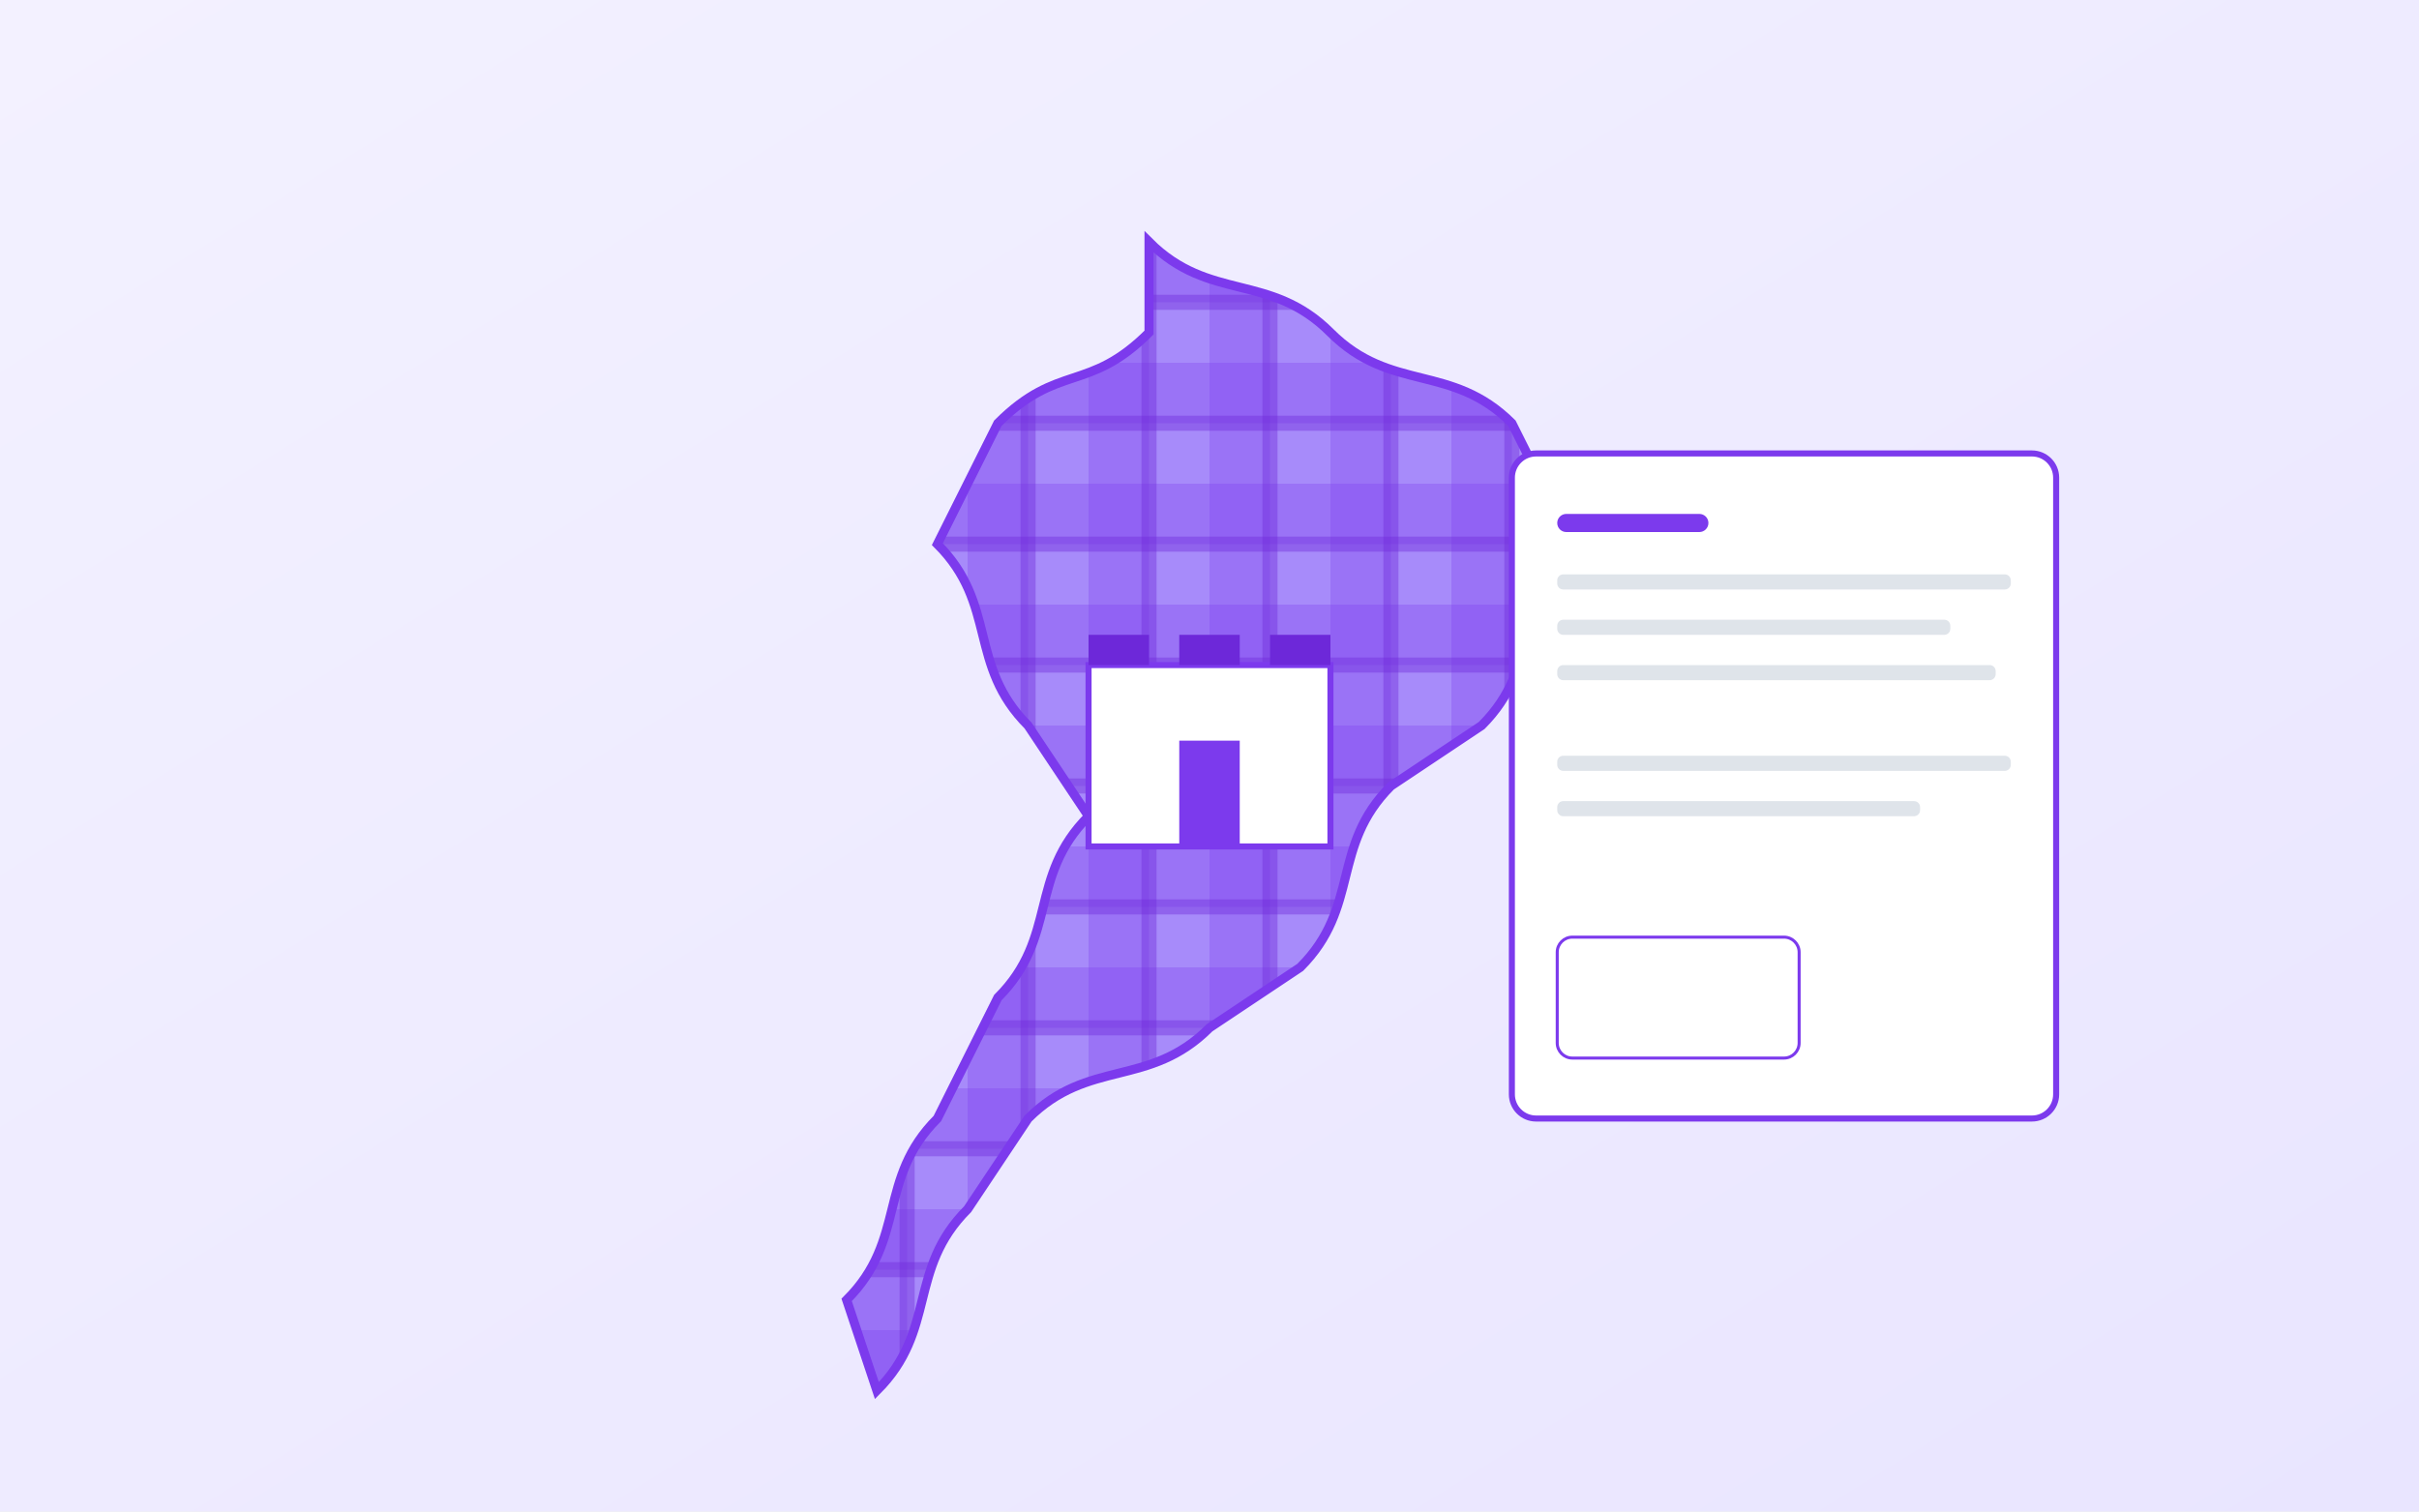
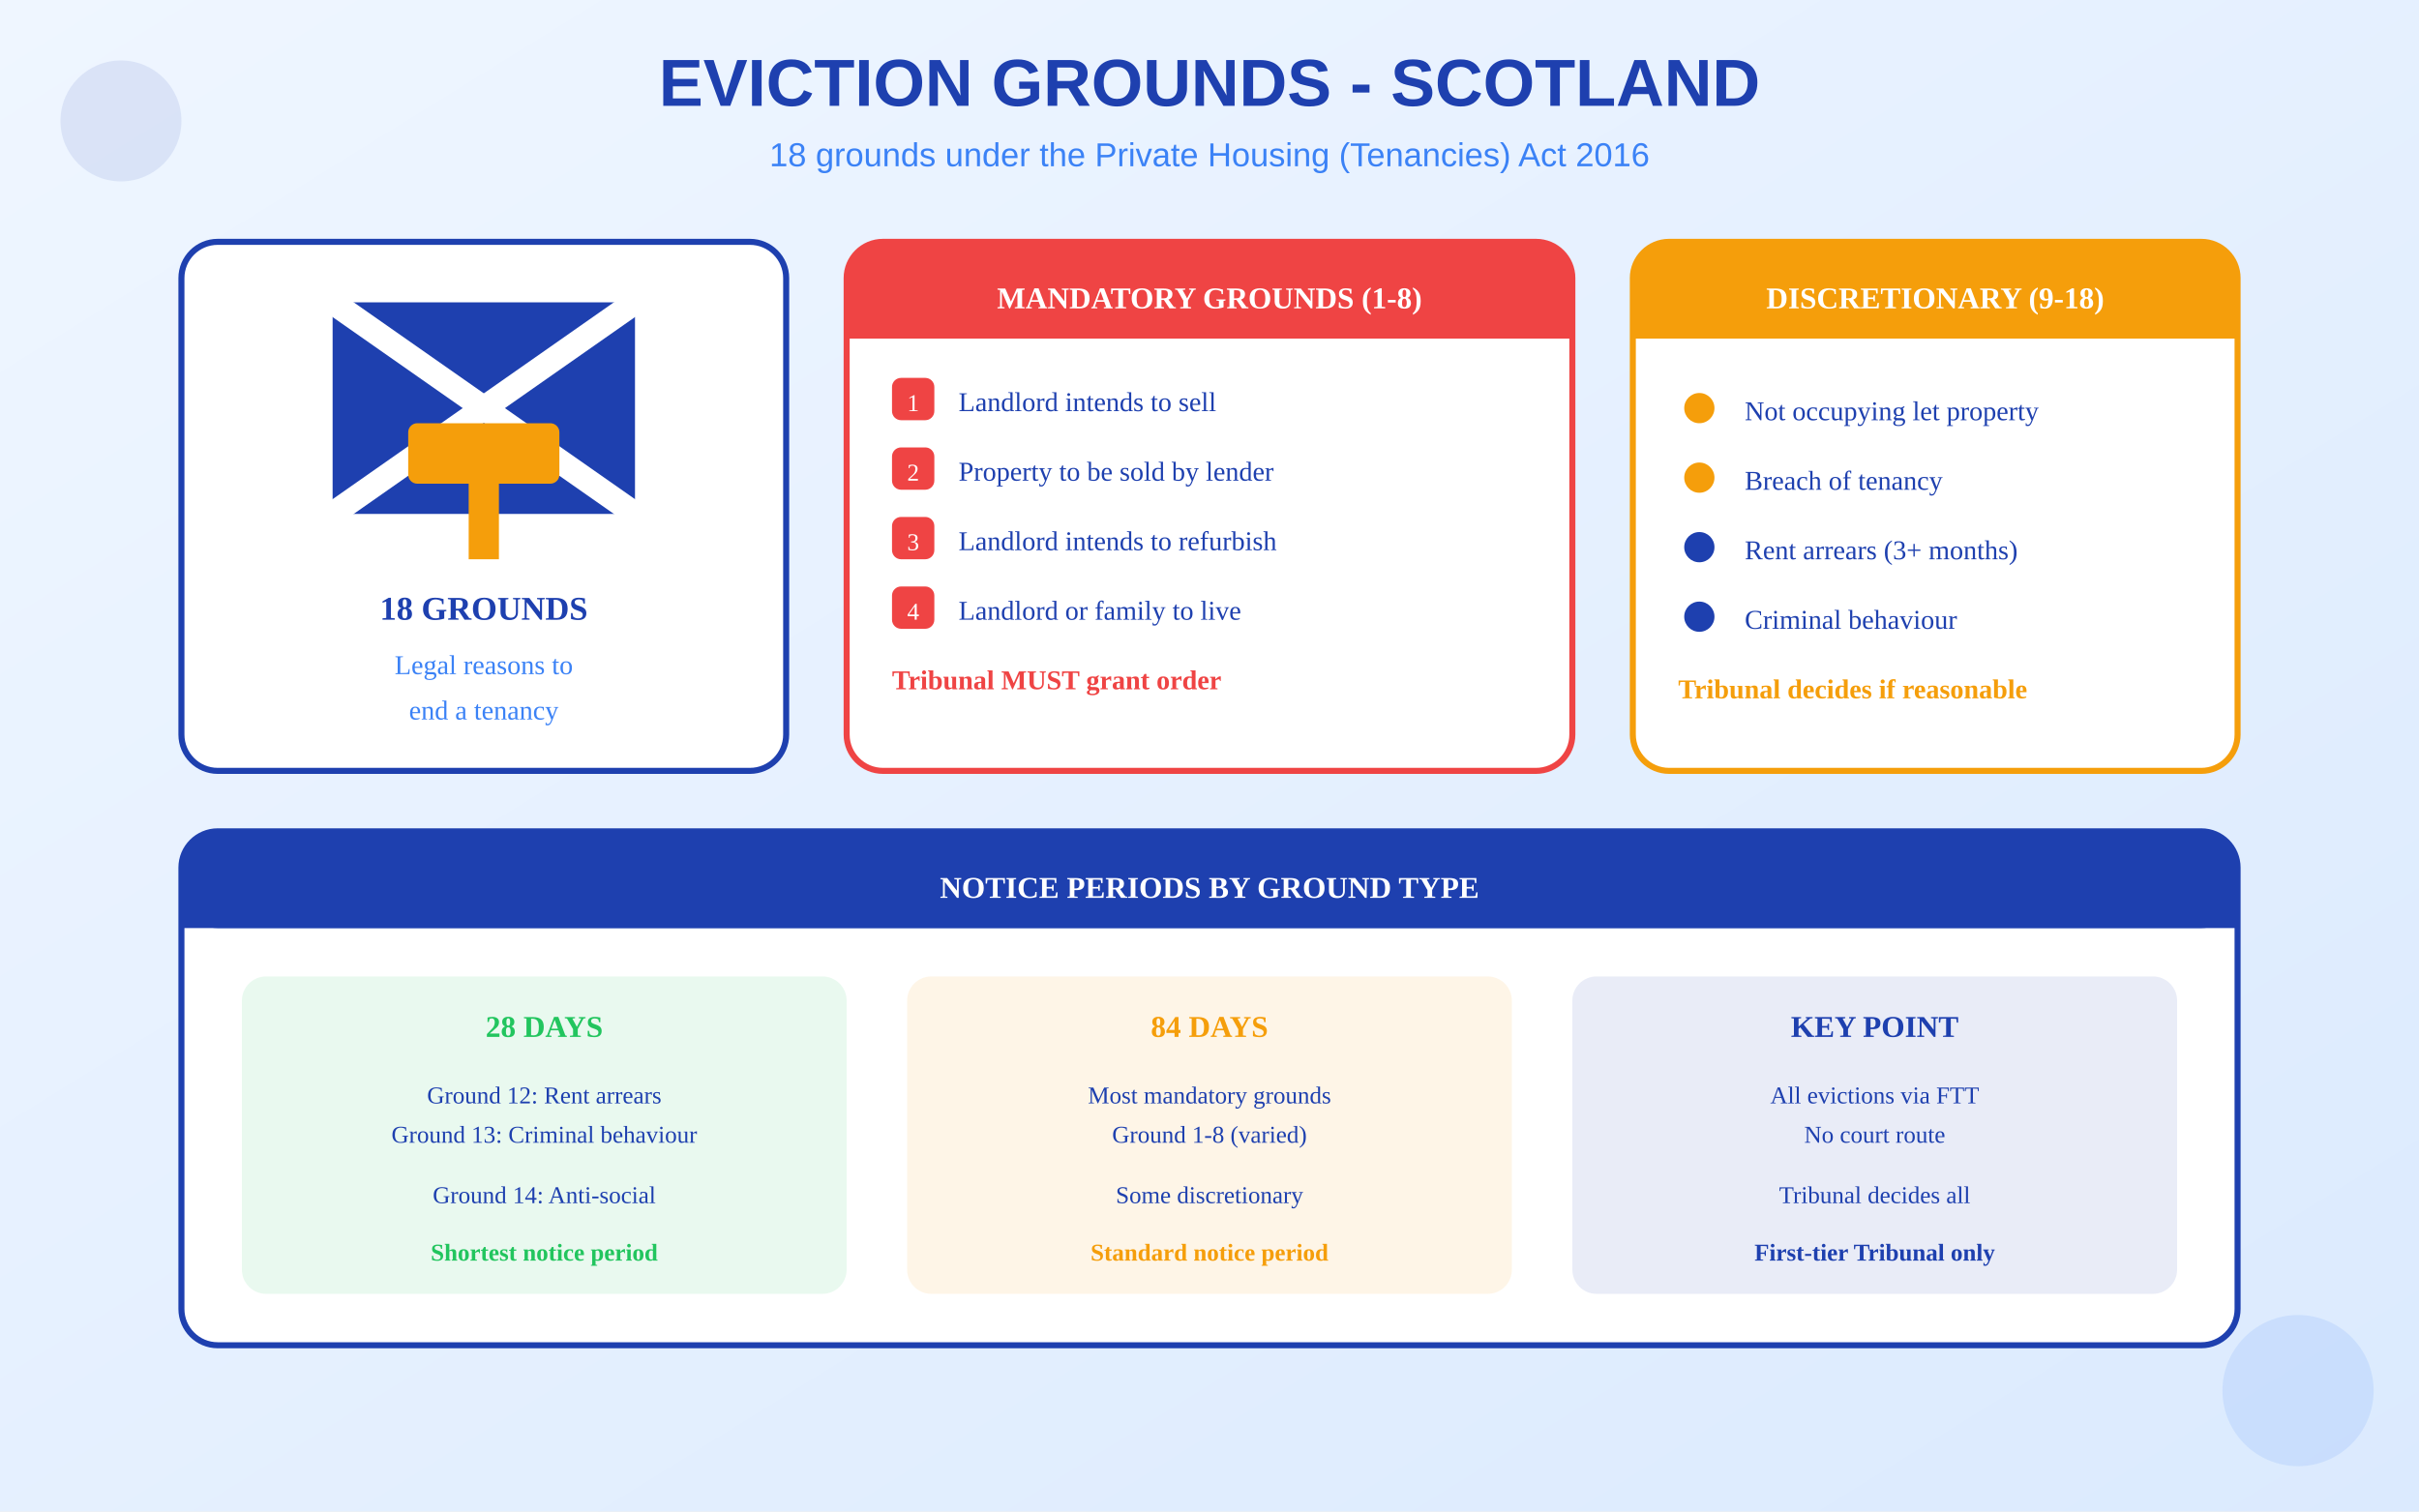
<svg xmlns="http://www.w3.org/2000/svg" viewBox="0 0 800 500">
  <defs>
    <linearGradient id="bgGrad" x1="0%" y1="0%" x2="100%" y2="100%">
-       <stop offset="0%" style="stop-color:#F3F1FF" />
-       <stop offset="100%" style="stop-color:#E9E5FF" />
+       <stop offset="0%" style="stop-color:#EFF6FF" />
+       <stop offset="100%" style="stop-color:#DBEAFE" />
    </linearGradient>
-     <pattern id="tartan" patternUnits="userSpaceOnUse" width="40" height="40">
-       <rect width="40" height="40" fill="#A78BFA" />
-       <rect width="20" height="40" fill="#7C3AED" opacity="0.3" />
-       <rect width="40" height="20" fill="#7C3AED" opacity="0.3" />
-       <rect width="5" height="40" x="17.5" fill="#6D28D9" opacity="0.4" />
-       <rect width="40" height="5" y="17.5" fill="#6D28D9" opacity="0.4" />
-     </pattern>
  </defs>
  <rect width="800" height="500" fill="url(#bgGrad)" />
+   <text x="400" y="35" text-anchor="middle" fill="#1E40AF" font-size="22" font-weight="bold" font-family="Arial">EVICTION GROUNDS - SCOTLAND</text>
+   <text x="400" y="55" text-anchor="middle" fill="#3B82F6" font-size="11" font-family="Arial">18 grounds under the Private Housing (Tenancies) Act 2016</text>
+   <g transform="translate(60, 80)">
+     <rect x="0" y="0" width="200" height="175" rx="12" fill="white" stroke="#1E40AF" stroke-width="2" />
+     <g transform="translate(40, 10)">
+       <rect x="10" y="10" width="100" height="70" fill="#1E40AF" rx="5" />
+       <line x1="10" y1="10" x2="110" y2="80" stroke="white" stroke-width="8" />
+       <line x1="110" y1="10" x2="10" y2="80" stroke="white" stroke-width="8" />
+       <rect x="35" y="50" width="50" height="20" rx="3" fill="#F59E0B" />
+       <rect x="55" y="70" width="10" height="25" fill="#F59E0B" />
+     </g>
+     <text x="100" y="125" text-anchor="middle" fill="#1E40AF" font-size="11" font-weight="bold">18 GROUNDS</text>
+     <text x="100" y="143" text-anchor="middle" fill="#3B82F6" font-size="9">Legal reasons to</text>
+     <text x="100" y="158" text-anchor="middle" fill="#3B82F6" font-size="9">end a tenancy</text>
+   </g>
  <g transform="translate(280, 80)">
-     <path d="M100 0 C120 20 140 10 160 30 C180 50 200 40 220 60 L240 100 C220 120 230 140 210 160              L180 180 C160 200 170 220 150 240 L120 260 C100 280 80 270 60 290 L40 320              C20 340 30 360 10 380 L0 350 C20 330 10 310 30 290 L50 250 C70 230 60 210 80 190              L60 160 C40 140 50 120 30 100 L50 60 C70 40 80 50 100 30 Z" fill="url(#tartan)" stroke="#7C3AED" stroke-width="3" />
-     <g transform="translate(80, 100)">
-       <rect x="0" y="40" width="80" height="60" fill="white" stroke="#7C3AED" stroke-width="2" />
-       <rect x="0" y="30" width="20" height="10" fill="#6D28D9" />
-       <rect x="30" y="30" width="20" height="10" fill="#6D28D9" />
-       <rect x="60" y="30" width="20" height="10" fill="#6D28D9" />
-       <rect x="30" y="65" width="20" height="35" fill="#7C3AED" />
+     <rect x="0" y="0" width="240" height="175" rx="12" fill="white" stroke="#EF4444" stroke-width="2" />
+     <rect x="0" y="0" width="240" height="32" rx="12" fill="#EF4444" />
+     <rect x="0" y="20" width="240" height="12" fill="#EF4444" />
+     <text x="120" y="22" text-anchor="middle" fill="white" font-size="10" font-weight="bold">MANDATORY GROUNDS (1-8)</text>
+     <g transform="translate(15, 45)">
+       <rect x="0" y="0" width="14" height="14" rx="3" fill="#EF4444" />
+       <text x="7" y="11" text-anchor="middle" fill="white" font-size="8">1</text>
+       <text x="22" y="11" fill="#1E40AF" font-size="9">Landlord intends to sell</text>
+     </g>
+     <g transform="translate(15, 68)">
+       <rect x="0" y="0" width="14" height="14" rx="3" fill="#EF4444" />
+       <text x="7" y="11" text-anchor="middle" fill="white" font-size="8">2</text>
+       <text x="22" y="11" fill="#1E40AF" font-size="9">Property to be sold by lender</text>
+     </g>
+     <g transform="translate(15, 91)">
+       <rect x="0" y="0" width="14" height="14" rx="3" fill="#EF4444" />
+       <text x="7" y="11" text-anchor="middle" fill="white" font-size="8">3</text>
+       <text x="22" y="11" fill="#1E40AF" font-size="9">Landlord intends to refurbish</text>
+     </g>
+     <g transform="translate(15, 114)">
+       <rect x="0" y="0" width="14" height="14" rx="3" fill="#EF4444" />
+       <text x="7" y="11" text-anchor="middle" fill="white" font-size="8">4</text>
+       <text x="22" y="11" fill="#1E40AF" font-size="9">Landlord or family to live</text>
+     </g>
+     <g transform="translate(15, 137)">
+       <text x="0" y="11" fill="#EF4444" font-size="9" font-weight="bold">Tribunal MUST grant order</text>
    </g>
  </g>
-   <g transform="translate(500, 150)">
-     <rect x="0" y="0" width="180" height="220" rx="8" fill="white" stroke="#7C3AED" stroke-width="2" />
-     <rect x="15" y="20" width="50" height="6" rx="3" fill="#7C3AED" />
-     <rect x="15" y="40" width="150" height="5" rx="2" fill="#94A3B8" opacity="0.3" />
-     <rect x="15" y="55" width="130" height="5" rx="2" fill="#94A3B8" opacity="0.3" />
-     <rect x="15" y="70" width="145" height="5" rx="2" fill="#94A3B8" opacity="0.3" />
-     <rect x="15" y="100" width="150" height="5" rx="2" fill="#94A3B8" opacity="0.3" />
-     <rect x="15" y="115" width="120" height="5" rx="2" fill="#94A3B8" opacity="0.3" />
-     <rect x="15" y="160" width="80" height="40" rx="5" stroke="#7C3AED" stroke-width="1" fill="none" />
+   <g transform="translate(540, 80)">
+     <rect x="0" y="0" width="200" height="175" rx="12" fill="white" stroke="#F59E0B" stroke-width="2" />
+     <rect x="0" y="0" width="200" height="32" rx="12" fill="#F59E0B" />
+     <rect x="0" y="20" width="200" height="12" fill="#F59E0B" />
+     <text x="100" y="22" text-anchor="middle" fill="white" font-size="10" font-weight="bold">DISCRETIONARY (9-18)</text>
+     <g transform="translate(15, 48)">
+       <circle cx="7" cy="7" r="5" fill="#F59E0B" />
+       <text x="22" y="11" fill="#1E40AF" font-size="9">Not occupying let property</text>
+     </g>
+     <g transform="translate(15, 71)">
+       <circle cx="7" cy="7" r="5" fill="#F59E0B" />
+       <text x="22" y="11" fill="#1E40AF" font-size="9">Breach of tenancy</text>
+     </g>
+     <g transform="translate(15, 94)">
+       <circle cx="7" cy="7" r="5" fill="#1E40AF" />
+       <text x="22" y="11" fill="#1E40AF" font-size="9">Rent arrears (3+ months)</text>
+     </g>
+     <g transform="translate(15, 117)">
+       <circle cx="7" cy="7" r="5" fill="#1E40AF" />
+       <text x="22" y="11" fill="#1E40AF" font-size="9">Criminal behaviour</text>
+     </g>
+     <g transform="translate(15, 140)">
+       <text x="0" y="11" fill="#F59E0B" font-size="9" font-weight="bold">Tribunal decides if reasonable</text>
+     </g>
  </g>
+   <g transform="translate(60, 275)">
+     <rect x="0" y="0" width="680" height="170" rx="12" fill="white" stroke="#1E40AF" stroke-width="2" />
+     <rect x="0" y="0" width="680" height="32" rx="12" fill="#1E40AF" />
+     <rect x="0" y="20" width="680" height="12" fill="#1E40AF" />
+     <text x="340" y="22" text-anchor="middle" fill="white" font-size="10" font-weight="bold">NOTICE PERIODS BY GROUND TYPE</text>
+     <g transform="translate(20, 48)">
+       <rect x="0" y="0" width="200" height="105" rx="8" fill="#22C55E" opacity="0.1" />
+       <text x="100" y="20" text-anchor="middle" fill="#22C55E" font-size="10" font-weight="bold">28 DAYS</text>
+       <text x="100" y="42" text-anchor="middle" fill="#1E40AF" font-size="8">Ground 12: Rent arrears</text>
+       <text x="100" y="55" text-anchor="middle" fill="#1E40AF" font-size="8">Ground 13: Criminal behaviour</text>
+       <text x="100" y="75" text-anchor="middle" fill="#1E40AF" font-size="8">Ground 14: Anti-social</text>
+       <text x="100" y="94" text-anchor="middle" fill="#22C55E" font-size="8" font-weight="bold">Shortest notice period</text>
+     </g>
+     <g transform="translate(240, 48)">
+       <rect x="0" y="0" width="200" height="105" rx="8" fill="#F59E0B" opacity="0.1" />
+       <text x="100" y="20" text-anchor="middle" fill="#F59E0B" font-size="10" font-weight="bold">84 DAYS</text>
+       <text x="100" y="42" text-anchor="middle" fill="#1E40AF" font-size="8">Most mandatory grounds</text>
+       <text x="100" y="55" text-anchor="middle" fill="#1E40AF" font-size="8">Ground 1-8 (varied)</text>
+       <text x="100" y="75" text-anchor="middle" fill="#1E40AF" font-size="8">Some discretionary</text>
+       <text x="100" y="94" text-anchor="middle" fill="#F59E0B" font-size="8" font-weight="bold">Standard notice period</text>
+     </g>
+     <g transform="translate(460, 48)">
+       <rect x="0" y="0" width="200" height="105" rx="8" fill="#1E40AF" opacity="0.1" />
+       <text x="100" y="20" text-anchor="middle" fill="#1E40AF" font-size="10" font-weight="bold">KEY POINT</text>
+       <text x="100" y="42" text-anchor="middle" fill="#1E40AF" font-size="8">All evictions via FTT</text>
+       <text x="100" y="55" text-anchor="middle" fill="#1E40AF" font-size="8">No court route</text>
+       <text x="100" y="75" text-anchor="middle" fill="#1E40AF" font-size="8">Tribunal decides all</text>
+       <text x="100" y="94" text-anchor="middle" fill="#1E40AF" font-size="8" font-weight="bold">First-tier Tribunal only</text>
+     </g>
+   </g>
+   <circle cx="40" cy="40" r="20" fill="#1E40AF" opacity="0.1" />
+   <circle cx="760" cy="460" r="25" fill="#3B82F6" opacity="0.12" />
</svg>
